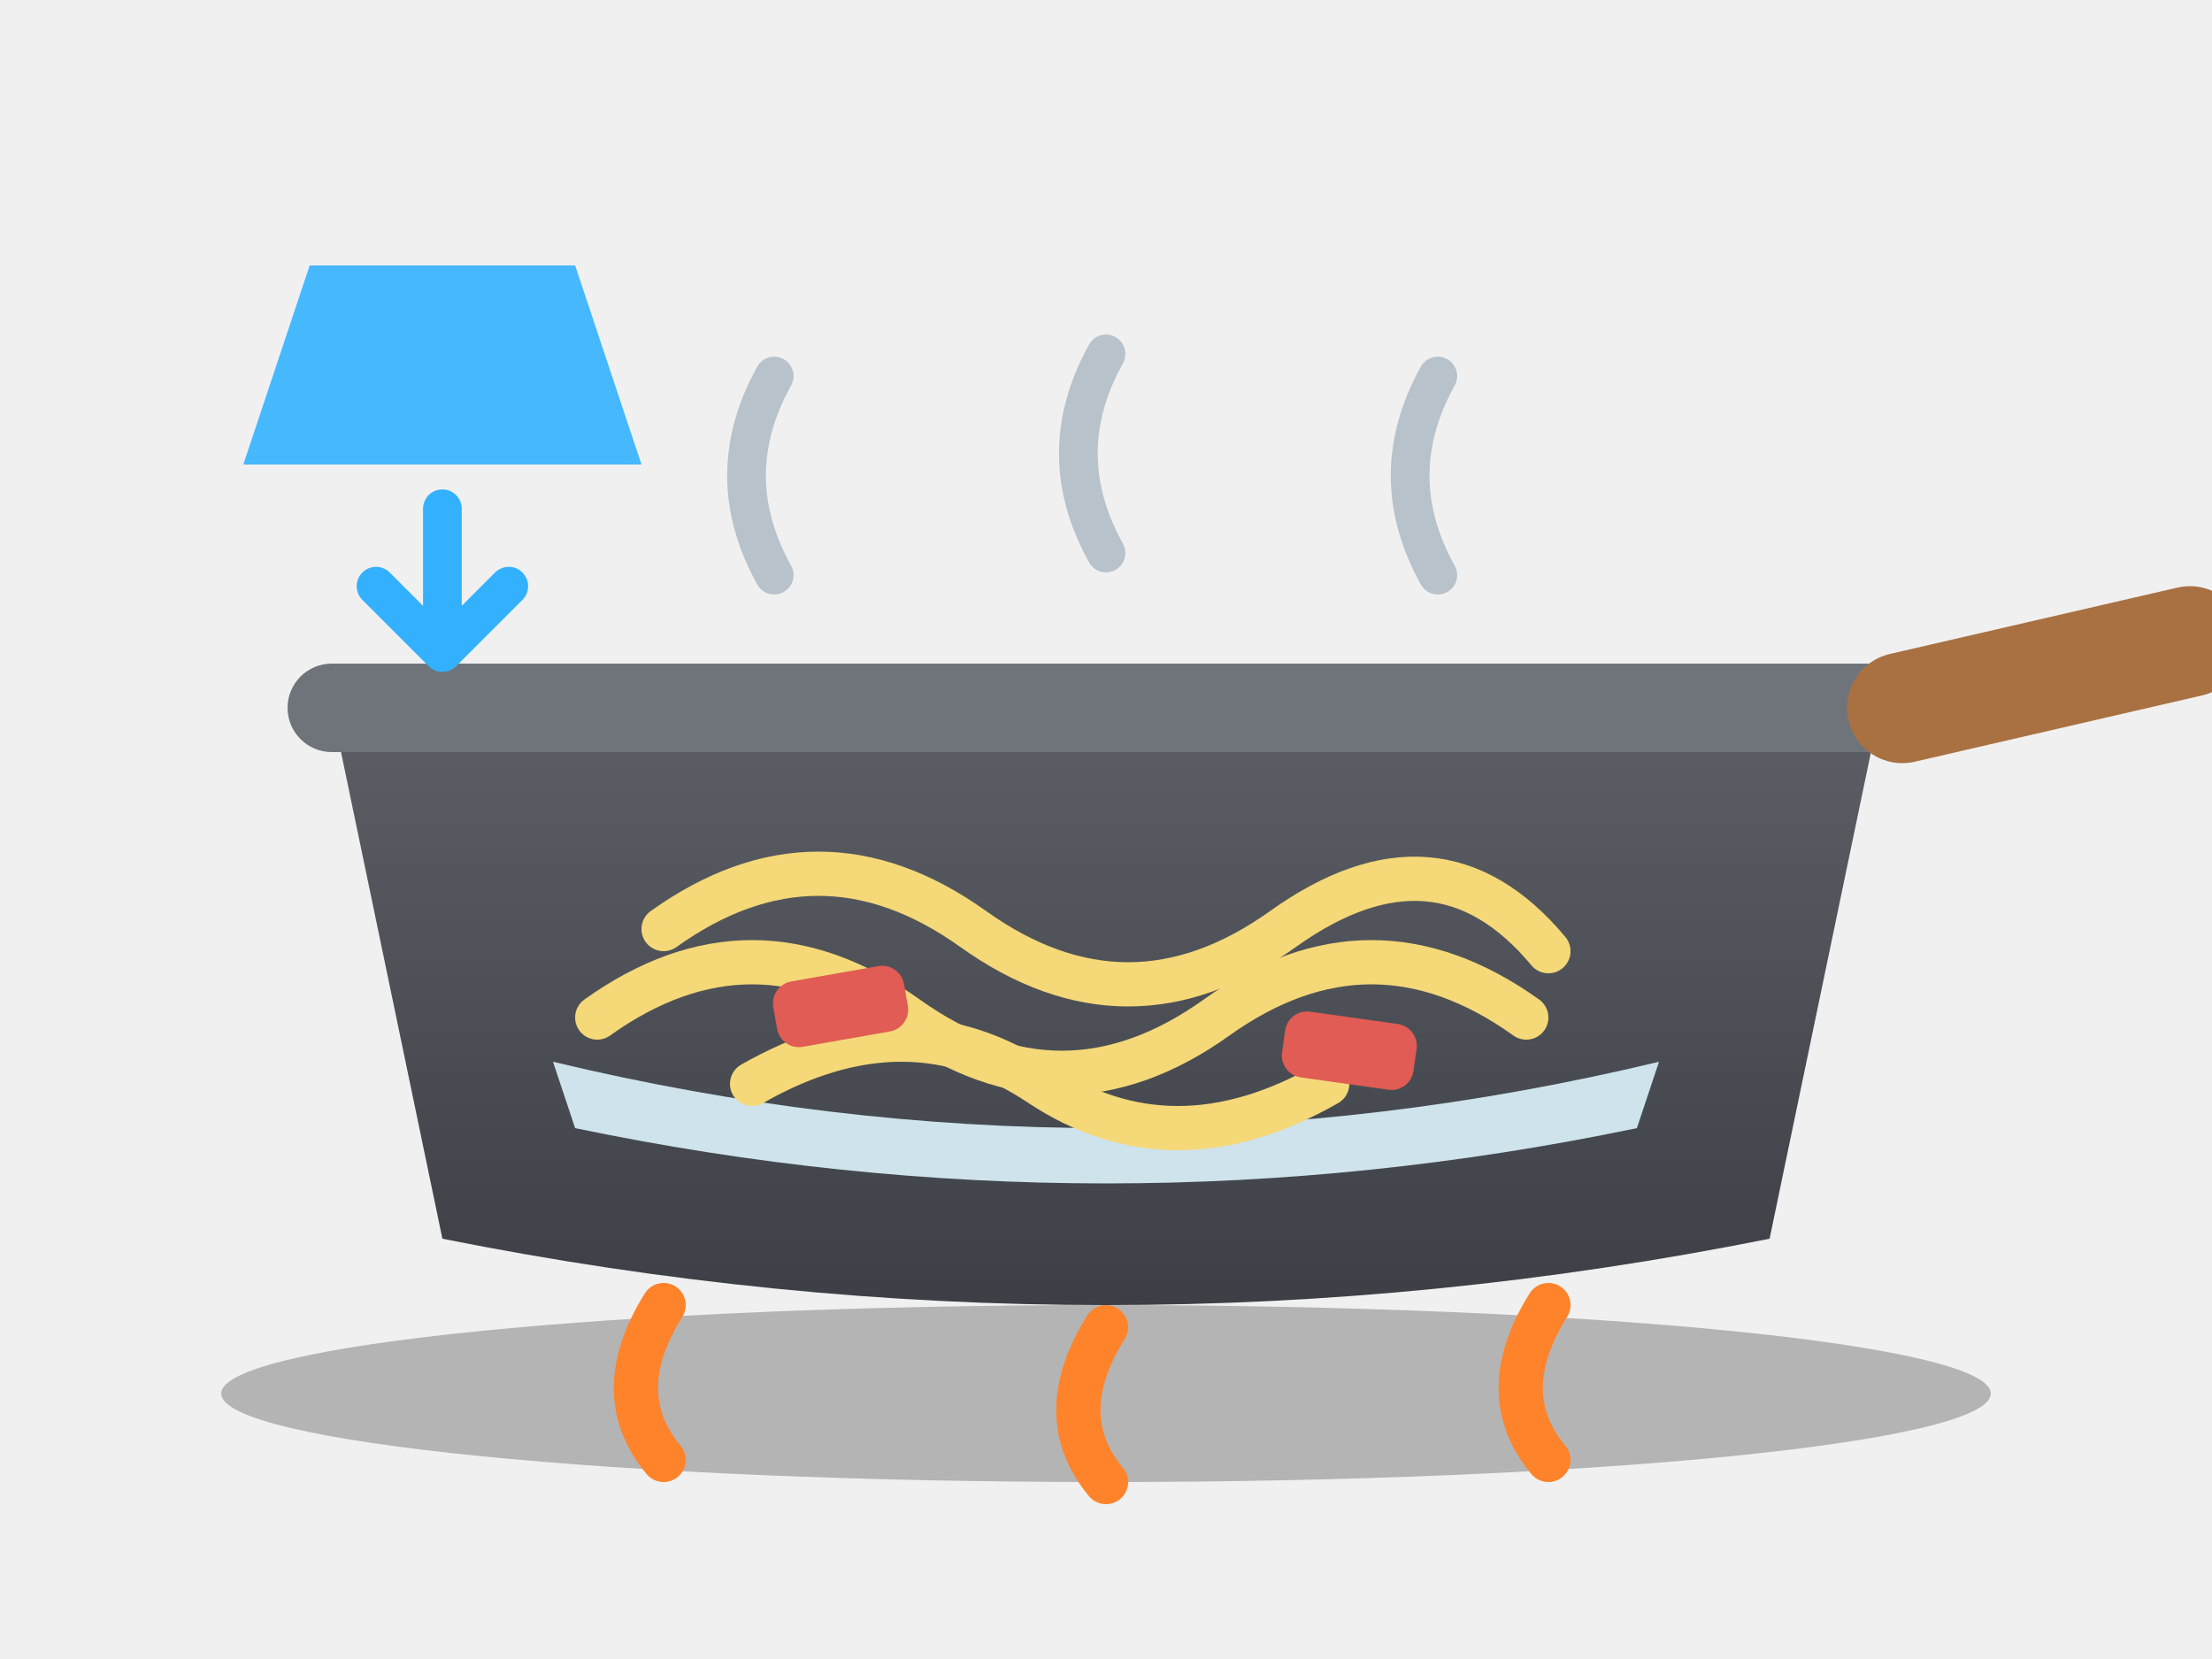
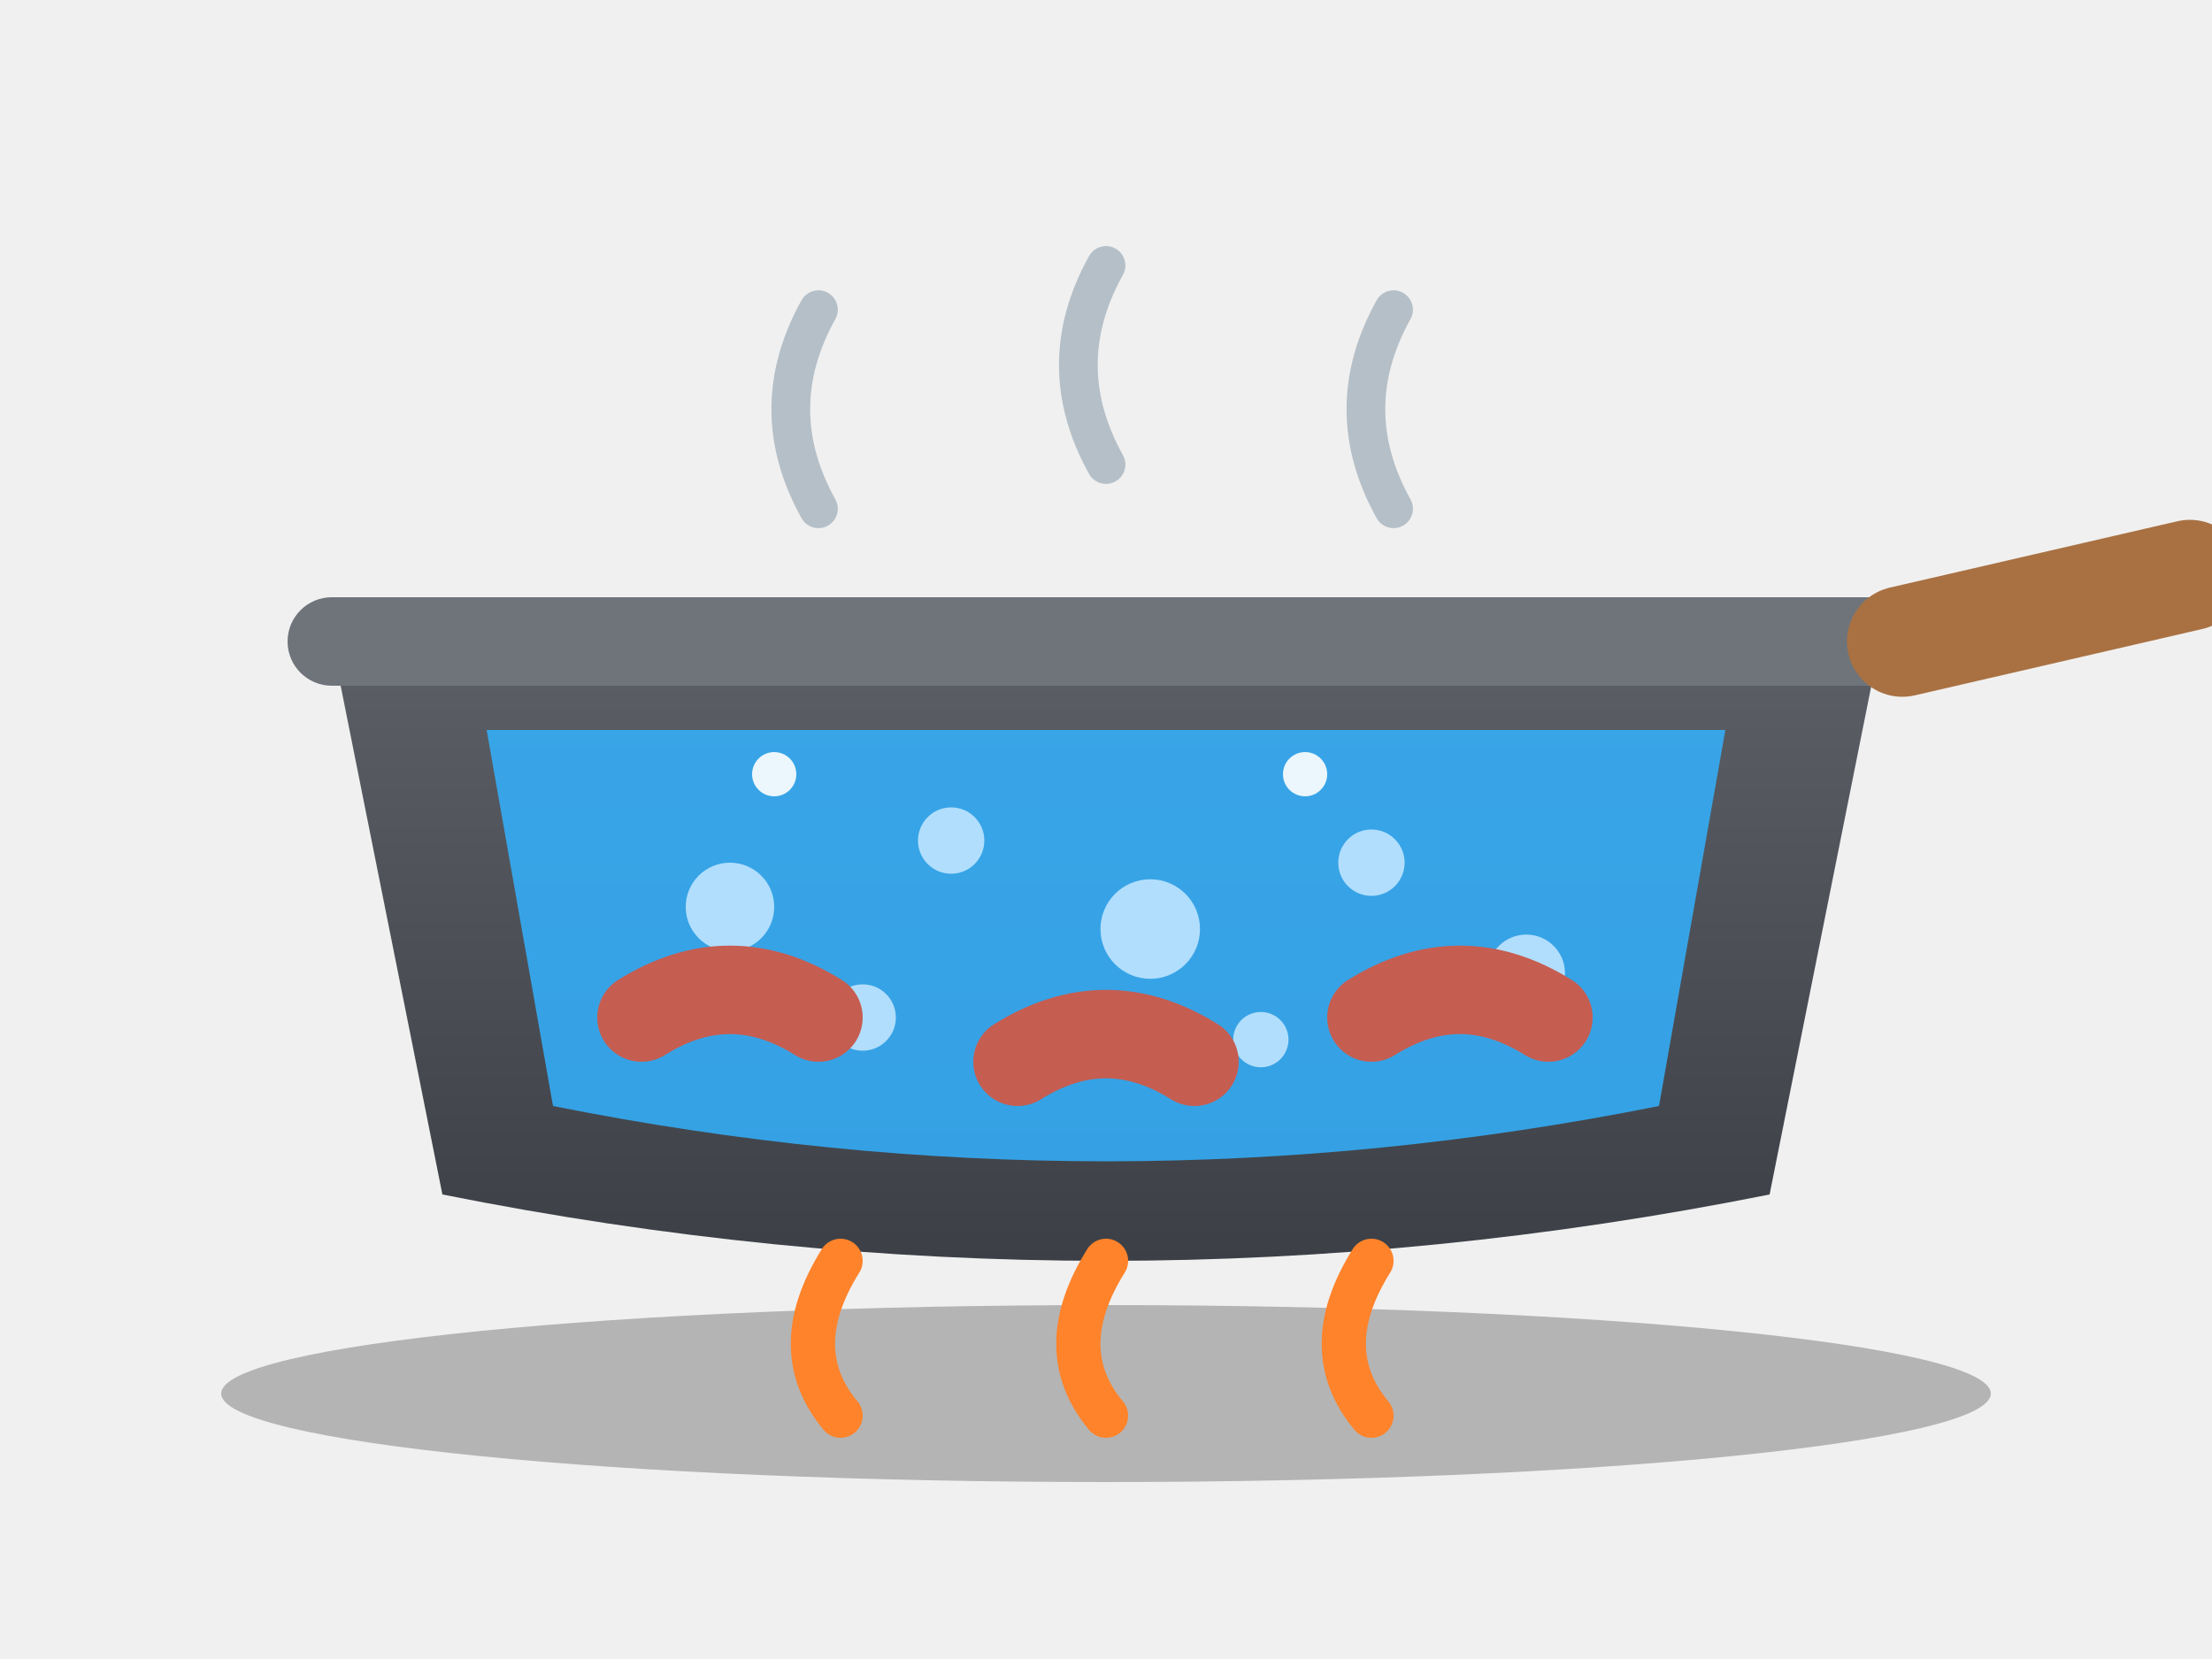
- <svg xmlns="http://www.w3.org/2000/svg" viewBox="0 0 200 150" role="img" aria-label="Cooked spaghetti in the pan with only a little cloudy liquid left">
+ <svg xmlns="http://www.w3.org/2000/svg" viewBox="0 0 200 150" role="img" aria-label="Salted water coming to a boil in the pan with the browned bacon and its fat still in it">
  <defs>
    <linearGradient id="pan" x1="0" y1="0" x2="0" y2="1">
      <stop offset="0" stop-color="#5c6066" />
      <stop offset="1" stop-color="#3c4046" />
    </linearGradient>
  </defs>
  <ellipse cx="100" cy="126" rx="80" ry="8" fill="#000" opacity="0.25" />
-   <path d="M30 64 L170 64 L160 112 Q100 124 40 112 Z" fill="url(#pan)" />
-   <rect x="26" y="60" width="148" height="8" rx="4" fill="#6f747b" />
-   <path d="M172 64 L198 58" stroke="#a97142" stroke-width="10" stroke-linecap="round" />
-   <path d="M50 96 Q100 108 150 96 L148 102 Q100 112 52 102 Z" fill="#cfe3ec" />
-   <g stroke="#f5d878" stroke-width="4" stroke-linecap="round" fill="none">
-     <path d="M54 92 q14 -10 28 0 t28 0 t28 0" />
-     <path d="M60 84 q14 -10 28 0 t28 0 t24 2" />
-     <path d="M68 98 q14 -8 26 0 t26 0" />
+   <path d="M30 58 L170 58 L160 108 Q100 120 40 108 Z" fill="url(#pan)" />
+   <rect x="26" y="54" width="148" height="8" rx="4" fill="#6f747b" />
+   <path d="M172 58 L198 52" stroke="#a97142" stroke-width="10" stroke-linecap="round" />
+   <path d="M44 66 L156 66 L150 100 Q100 110 50 100 Z" fill="#33b1ff" opacity="0.85" />
+   <g fill="#bfe4ff" opacity="0.9">
+     <circle cx="66" cy="82" r="4" />
+     <circle cx="86" cy="76" r="3" />
+     <circle cx="104" cy="84" r="4.5" />
+     <circle cx="124" cy="78" r="3" />
+     <circle cx="138" cy="88" r="3.5" />
+     <circle cx="78" cy="92" r="3" />
+     <circle cx="114" cy="94" r="2.5" />
  </g>
-   <rect x="70" y="88" width="12" height="6" rx="2" fill="#e05c54" transform="rotate(-10 76 91)" />
-   <rect x="116" y="92" width="12" height="6" rx="2" fill="#e05c54" transform="rotate(8 122 95)" />
-   <path d="M70 52 q-5 -9 0 -18 M100 50 q-5 -9 0 -18 M130 52 q-5 -9 0 -18" stroke="#aab6c0" stroke-width="3.5" fill="none" stroke-linecap="round" opacity="0.8" />
-   <path d="M60 118 q-5 8 0 14 M100 120 q-5 8 0 14 M140 118 q-5 8 0 14" stroke="#ff832b" stroke-width="4" fill="none" stroke-linecap="round" />
-   <path d="M28 24 L52 24 L58 42 L22 42 Z" fill="#33b1ff" opacity="0.9" />
-   <path d="M40 46 L40 58 M34 53 L40 59 L46 53" stroke="#33b1ff" stroke-width="3.5" fill="none" stroke-linecap="round" stroke-linejoin="round" />
+   <g stroke-linecap="round">
+     <path d="M58 92 q8 -5 16 0" stroke="#c65d51" stroke-width="8" fill="none" />
+     <path d="M92 96 q8 -5 16 0" stroke="#c65d51" stroke-width="8" fill="none" />
+     <path d="M124 92 q8 -5 16 0" stroke="#c65d51" stroke-width="8" fill="none" />
+   </g>
+   <circle cx="70" cy="70" r="2" fill="#ffffff" opacity="0.9" />
+   <circle cx="118" cy="70" r="2" fill="#ffffff" opacity="0.9" />
+   <path d="M74 46 q-5 -9 0 -18 M100 42 q-5 -9 0 -18 M126 46 q-5 -9 0 -18" stroke="#aab6c0" stroke-width="3.5" fill="none" stroke-linecap="round" opacity="0.85" />
+   <path d="M76 114 q-5 8 0 14 M100 114 q-5 8 0 14 M124 114 q-5 8 0 14" stroke="#ff832b" stroke-width="4" fill="none" stroke-linecap="round" />
</svg>
